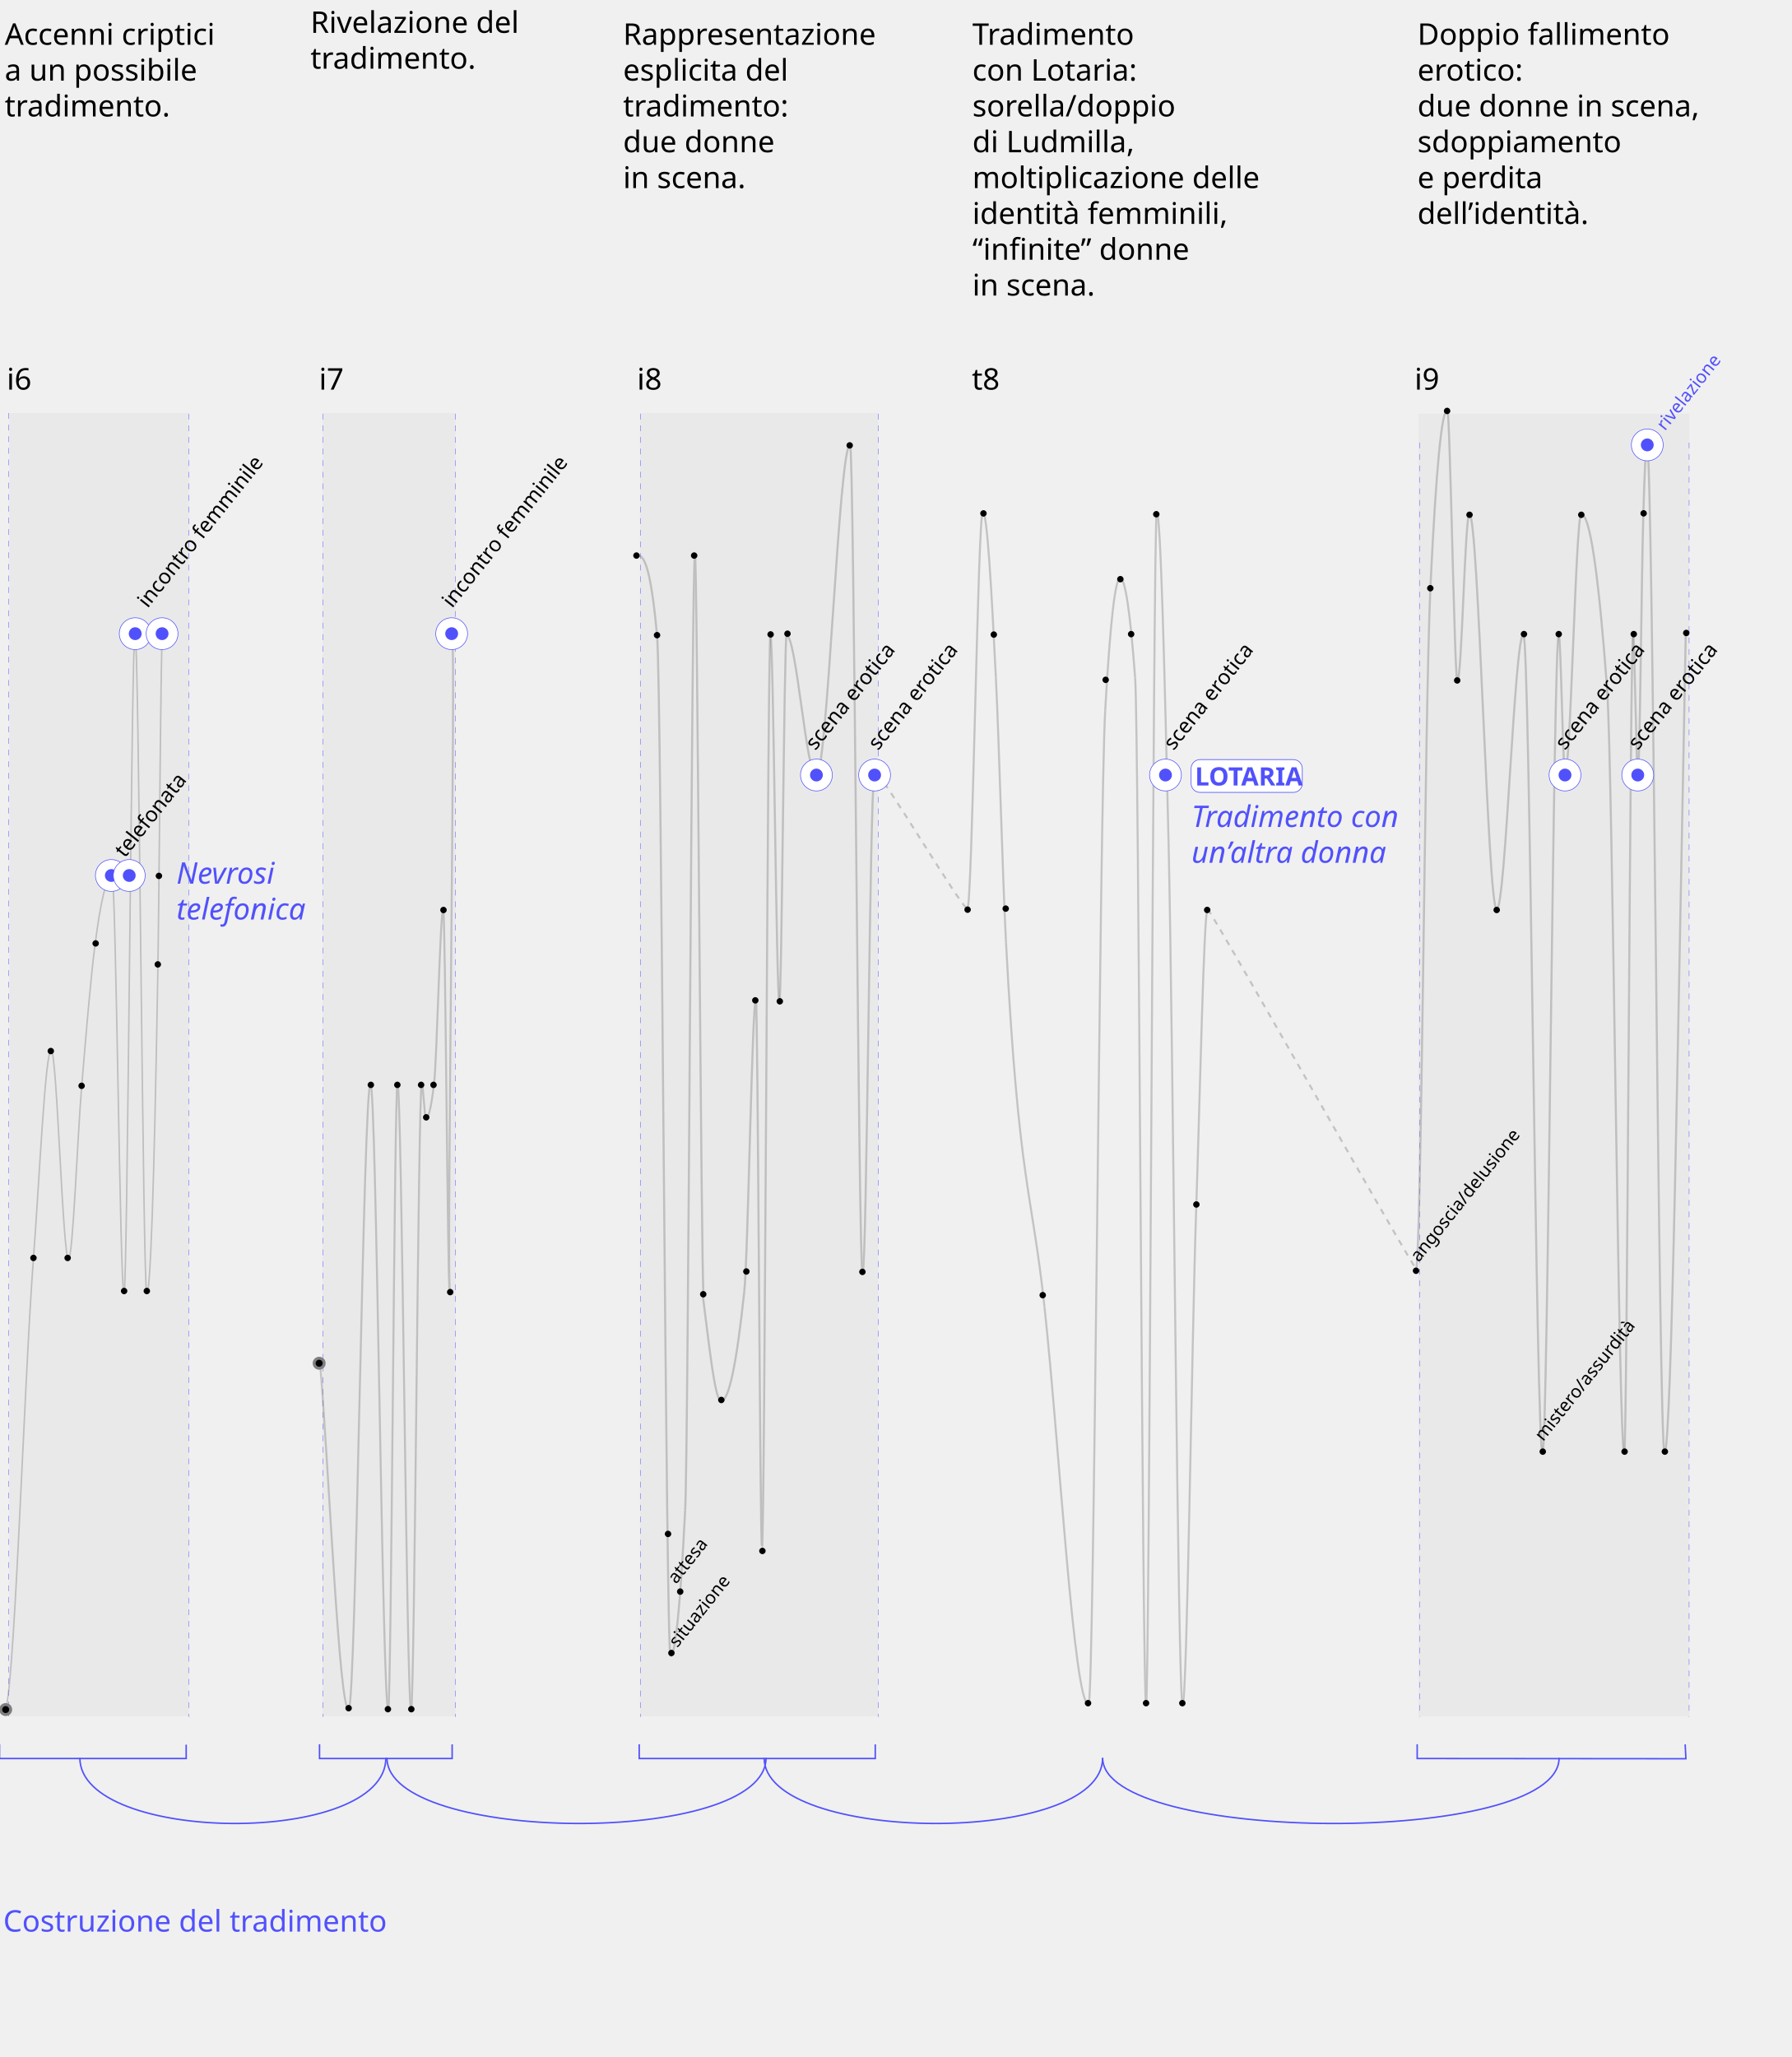
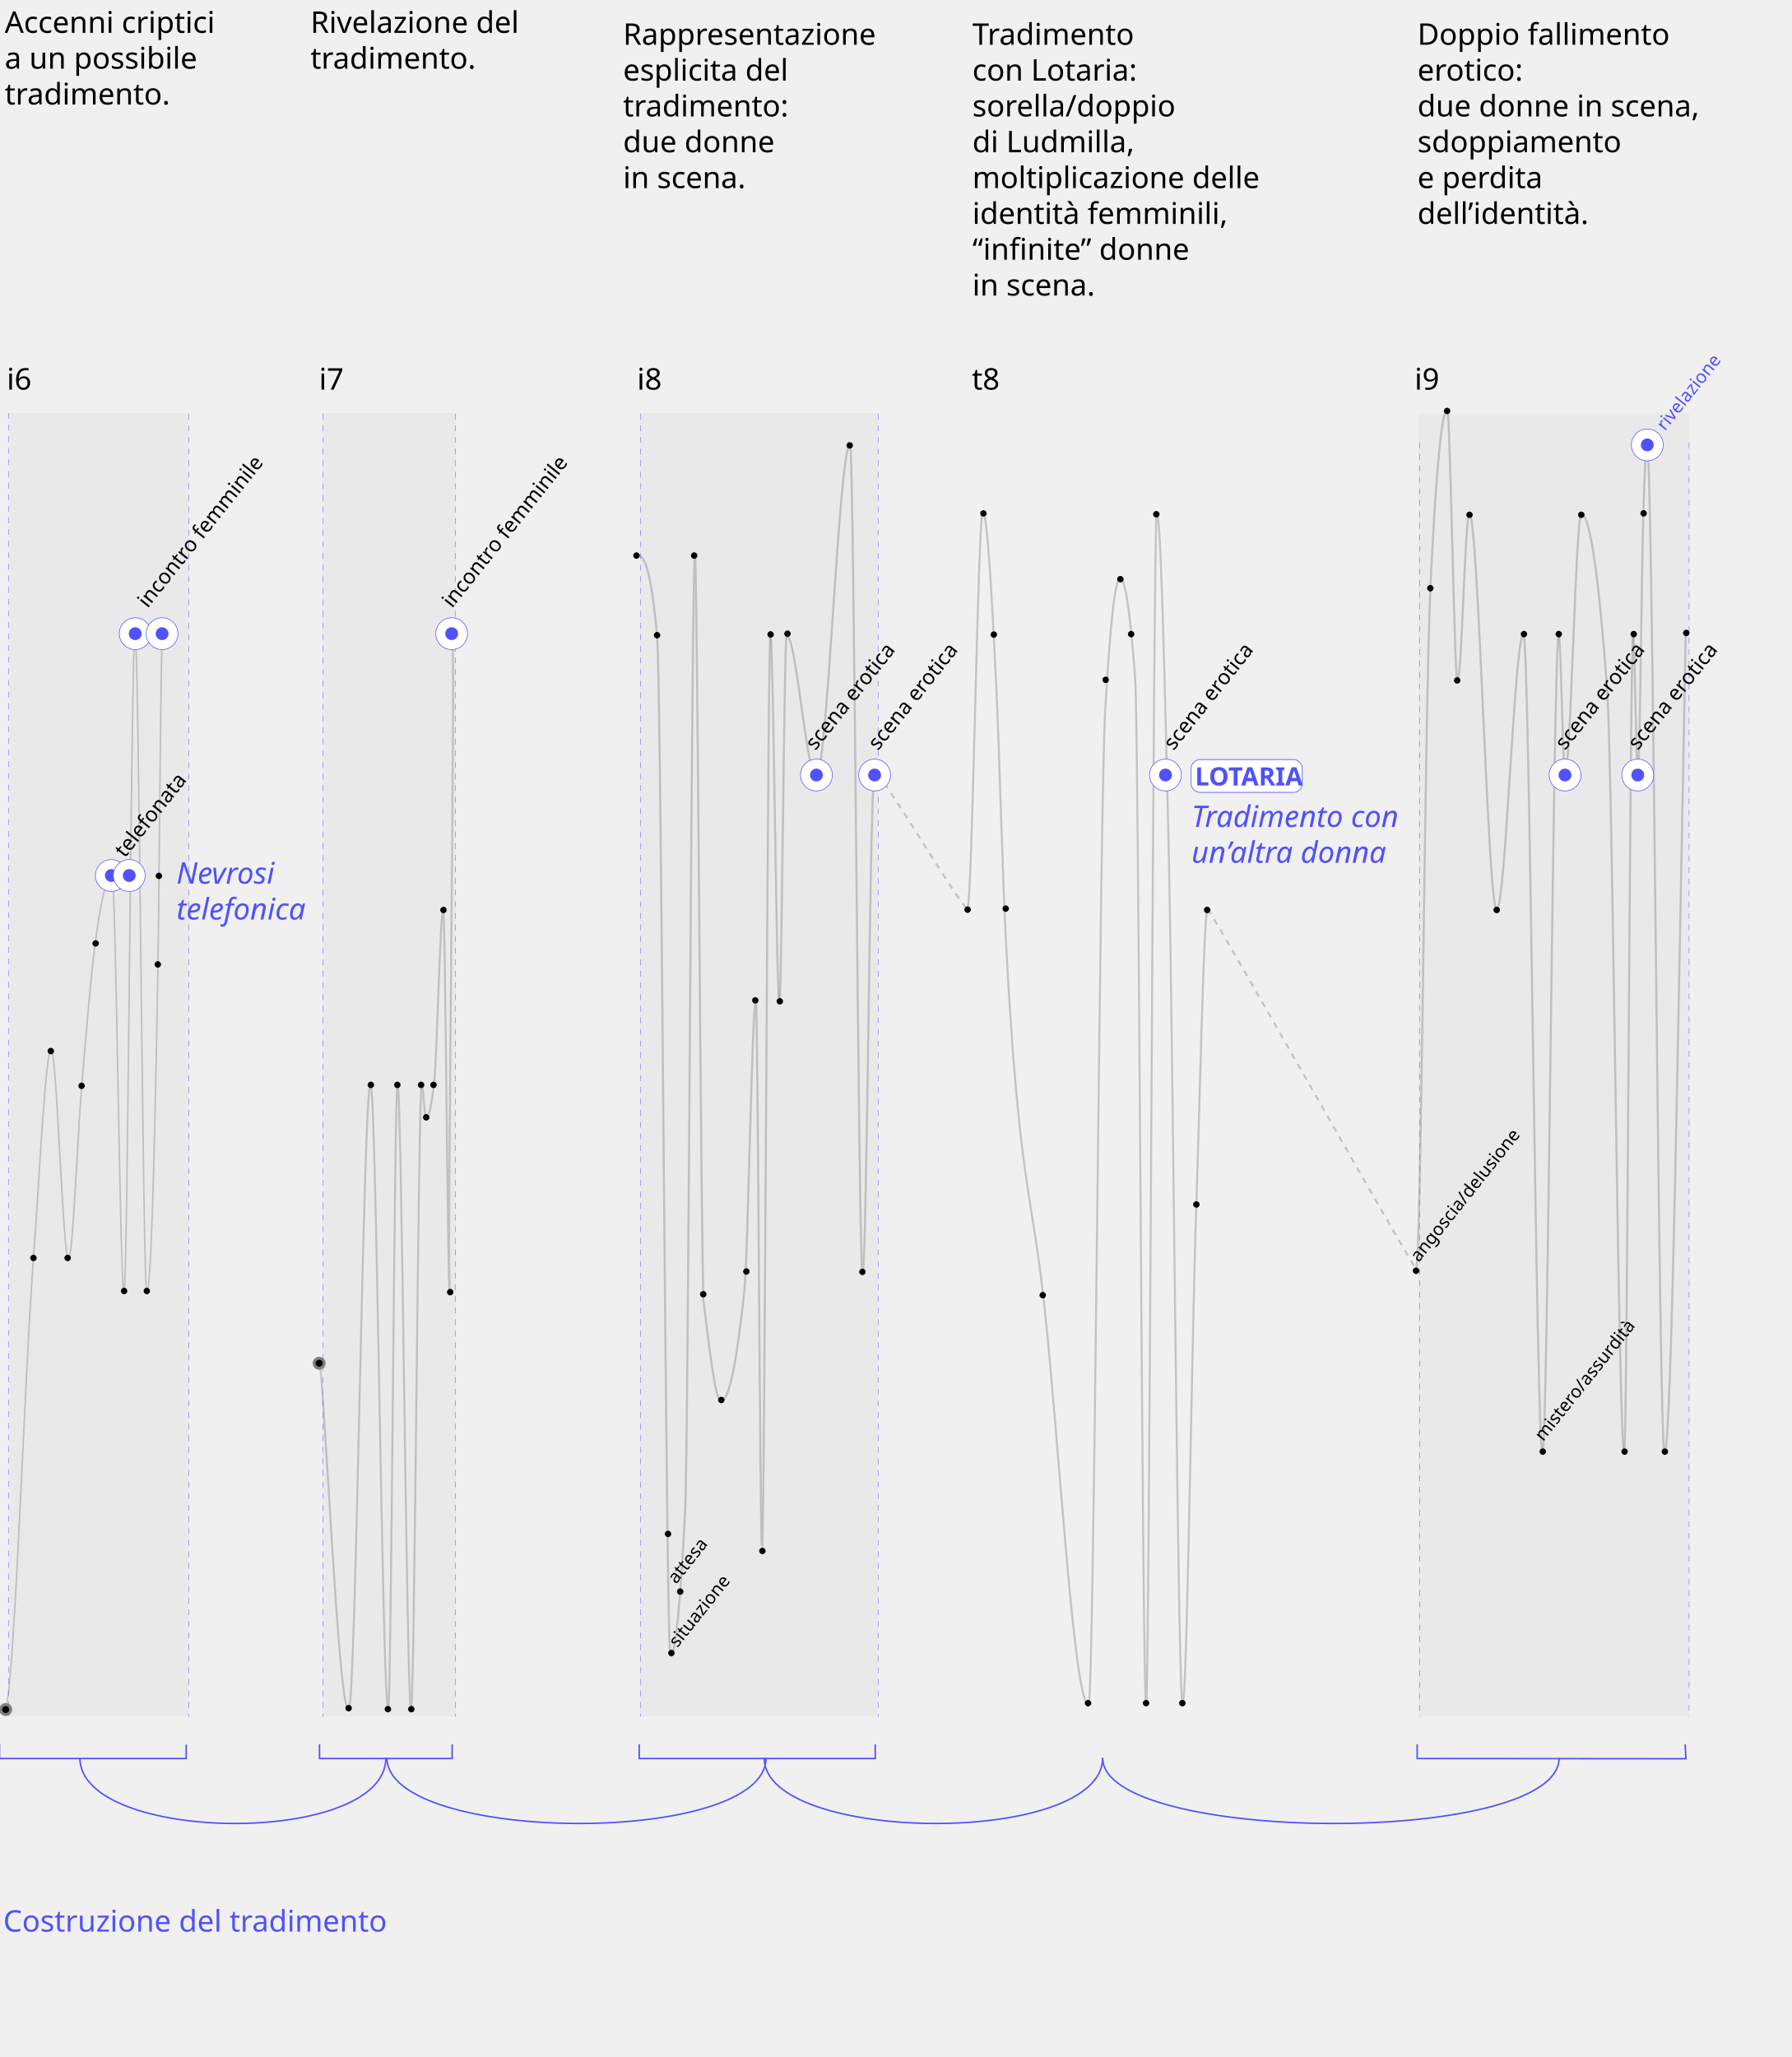
<svg xmlns="http://www.w3.org/2000/svg" width="600" height="689" viewBox="0 0 600 689">
  <defs>
    <clipPath id="clip-zoom_04">
      <rect width="600" height="689" />
    </clipPath>
  </defs>
  <g id="zoom_04" clip-path="url(#clip-zoom_04)">
-     <text id="Accenni_criptici_a_un_possibile_tradimento." data-name="Accenni criptici a un possibile tradimento." transform="translate(1.581 15)" font-size="10" font-family="HKGrotesk-Regular, HK Grotesk">
+     <text id="Accenni_criptici_a_un_possibile_tradimento." data-name="Accenni criptici a un possibile tradimento." transform="translate(1.581 11)" font-size="10" font-family="HKGrotesk-Regular, HK Grotesk">
      <tspan x="0" y="0">Accenni criptici</tspan>
      <tspan x="0" y="12">a un possibile</tspan>
      <tspan x="0" y="24">tradimento.</tspan>
    </text>
    <text id="Rappresentazione_esplicita_del_tradimento:_due_donne_in_scena._" data-name="Rappresentazione esplicita del  tradimento: due donne  in scena. " transform="translate(208.719 15)" font-size="10" font-family="HKGrotesk-Regular, HK Grotesk">
      <tspan x="0" y="0">Rappresentazione</tspan>
      <tspan x="0" y="12">esplicita del </tspan>
      <tspan x="0" y="24">tradimento:</tspan>
      <tspan x="0" y="36">due donne </tspan>
      <tspan x="0" y="48">in scena.</tspan>
      <tspan x="0" y="60" />
    </text>
    <text id="Tradimento_con_Lotaria:_sorella_doppio_di_Ludmilla_moltiplicazione_delle_identità_femminili_infinite_donne_in_scena." data-name="Tradimento  con Lotaria: sorella/doppio  di Ludmilla, moltiplicazione delle identità femminili, “infinite” donne  in scena." transform="translate(325.719 15)" font-size="10" font-family="HKGrotesk-Regular, HK Grotesk">
      <tspan x="0" y="0">Tradimento </tspan>
      <tspan x="0" y="12">con Lotaria:</tspan>
      <tspan x="0" y="24">sorella/doppio </tspan>
      <tspan x="0" y="36">di Ludmilla,</tspan>
      <tspan x="0" y="48">moltiplicazione delle</tspan>
      <tspan x="0" y="60">identità femminili,</tspan>
      <tspan x="0" y="72">“infinite” donne </tspan>
      <tspan x="0" y="84">in scena.</tspan>
    </text>
    <text id="Doppio_fallimento_erotico:_due_donne_in_scena_sdoppiamento_e_perdita_dell_identità." data-name="Doppio fallimento  erotico: due donne in scena, sdoppiamento  e perdita dell’identità." transform="translate(474.801 15)" font-size="10" font-family="HKGrotesk-Regular, HK Grotesk">
      <tspan x="0" y="0">Doppio fallimento </tspan>
      <tspan x="0" y="12">erotico:</tspan>
      <tspan x="0" y="24">due donne in scena,</tspan>
      <tspan x="0" y="36">sdoppiamento </tspan>
      <tspan x="0" y="48">e perdita</tspan>
      <tspan x="0" y="60">dell’identità.</tspan>
    </text>
    <text id="Rivelazione_del_tradimento." data-name="Rivelazione del tradimento." transform="translate(104 2)" font-size="10" font-family="HKGrotesk-Regular, HK Grotesk">
      <tspan x="0" y="9">Rivelazione del </tspan>
      <tspan x="0" y="21">tradimento.</tspan>
    </text>
    <g id="Group_4810" data-name="Group 4810" transform="translate(0 -39)">
      <g id="tradimento" transform="translate(-51 -2997)">
        <g id="Group_565" data-name="Group 565" transform="translate(0 81)">
          <g id="stripes" transform="translate(39.281 2145.258)">
            <rect id="Rectangle_204" data-name="Rectangle 204" width="60.104" height="436.515" transform="translate(14.849 948.089)" fill="#ccc" opacity="0.2" />
            <rect id="Rectangle_205" data-name="Rectangle 205" width="44.54" height="436.515" transform="translate(119.786 948.089)" fill="#ccc" opacity="0.2" />
            <rect id="Rectangle_206" data-name="Rectangle 206" width="79.725" height="436.515" transform="translate(226.116 948.089)" fill="#ccc" opacity="0.2" />
            <rect id="Rectangle_207" data-name="Rectangle 207" width="90.711" height="436.322" transform="translate(486.834 948.287)" fill="#ccc" opacity="0.2" />
            <line id="Line_221" data-name="Line 221" y2="436.515" transform="translate(14.596 948.089)" fill="none" stroke="#5151fc" stroke-miterlimit="10" stroke-width="0.133" stroke-dasharray="1.944" />
            <line id="Line_222" data-name="Line 222" y2="436.515" transform="translate(74.995 948.338)" fill="none" stroke="#5151fc" stroke-miterlimit="10" stroke-width="0.133" stroke-dasharray="1.944" />
            <line id="Line_223" data-name="Line 223" y2="436.515" transform="translate(119.951 948.338)" fill="none" stroke="#5151fc" stroke-miterlimit="10" stroke-width="0.133" stroke-dasharray="1.944" />
            <line id="Line_224" data-name="Line 224" y2="436.515" transform="translate(164.263 948.338)" fill="none" stroke="#5151fc" stroke-miterlimit="10" stroke-width="0.133" stroke-dasharray="1.944" />
            <line id="Line_225" data-name="Line 225" y2="436.515" transform="translate(226.227 948.338)" fill="none" stroke="#5151fc" stroke-miterlimit="10" stroke-width="0.133" stroke-dasharray="1.944" />
            <line id="Line_226" data-name="Line 226" y2="436.515" transform="translate(305.908 948.338)" fill="none" stroke="#5151fc" stroke-miterlimit="10" stroke-width="0.133" stroke-dasharray="1.944" />
            <line id="Line_227" data-name="Line 227" y2="426.87" transform="translate(487.329 957.982)" fill="none" stroke="#5151fc" stroke-miterlimit="10" stroke-width="0.132" stroke-dasharray="1.922" />
            <line id="Line_228" data-name="Line 228" y2="426.87" transform="translate(577.509 957.982)" fill="none" stroke="#5151fc" stroke-miterlimit="10" stroke-width="0.132" stroke-dasharray="1.922" />
          </g>
          <g id="separate" transform="translate(38.281 2144.258)">
            <g id="Group_473" data-name="Group 473" opacity="0.41">
              <path id="Path_1393" data-name="Path 1393" d="M14.159,1383.827c3.251,0,6.5-108.587,9.754-151.423" fill="none" stroke="#7f7f7f" stroke-width="0.5" />
              <path id="Path_1394" data-name="Path 1394" d="M23.913,1232.4c1.984-26.14,3.968-69.888,5.952-69.888" fill="none" stroke="#7f7f7f" stroke-width="0.5" />
              <path id="Path_1395" data-name="Path 1395" d="M29.865,1162.516c1.934,0,3.867,69.888,5.8,69.888" fill="none" stroke="#7f7f7f" stroke-width="0.5" />
              <path id="Path_1396" data-name="Path 1396" d="M35.665,1232.4c1.485,0,2.969-40.653,4.453-58.24" fill="none" stroke="#7f7f7f" stroke-width="0.5" />
              <path id="Path_1397" data-name="Path 1397" d="M40.118,1174.164c1.459-17.3,2.919-35.219,4.378-46.592" fill="none" stroke="#7f7f7f" stroke-width="0.5" />
              <path id="Path_1398" data-name="Path 1398" d="M44.5,1127.572c1.916-14.926,3.831-23.3,5.746-23.3" fill="none" stroke="#7f7f7f" stroke-width="0.5" />
              <path id="Path_1399" data-name="Path 1399" d="M50.242,1104.276c1.337,0,2.674,139.776,4.01,139.776" fill="none" stroke="#7f7f7f" stroke-width="0.5" />
              <path id="Path_1400" data-name="Path 1400" d="M54.252,1244.052c1.235,0,2.469-221.312,3.7-221.312" fill="none" stroke="#7f7f7f" stroke-width="0.5" />
              <path id="Path_1401" data-name="Path 1401" d="M57.955,1022.74c1.309,0,2.618,221.312,3.927,221.312" fill="none" stroke="#7f7f7f" stroke-width="0.5" />
              <path id="Path_1402" data-name="Path 1402" d="M61.882,1244.052q1.829,0,3.657-104.832" fill="none" stroke="#7f7f7f" stroke-width="0.5" />
              <path id="Path_1403" data-name="Path 1403" d="M65.539,1139.22c.535-30.7,1.071-116.48,1.606-116.48" fill="none" stroke="#7f7f7f" stroke-width="0.5" />
            </g>
            <g id="Group_474" data-name="Group 474" opacity="0.4">
              <path id="Path_1404" data-name="Path 1404" d="M164.192,1024.9c1.239,0-1.979,219.029-.74,219.029" fill="none" stroke="#7f7f7f" stroke-width="0.662" />
              <path id="Path_1405" data-name="Path 1405" d="M119.908,1266.891c3.2,39.261,6.409,116.479,9.614,116.479" fill="none" stroke="#7f7f7f" stroke-width="0.662" />
              <path id="Path_1406" data-name="Path 1406" d="M129.522,1383.37c2.436,0,4.873-209.663,7.309-209.663" fill="none" stroke="#7f7f7f" stroke-width="0.662" />
              <path id="Path_1407" data-name="Path 1407" d="M136.831,1173.707c1.979,0,3.958,209.663,5.937,209.663" fill="none" stroke="#7f7f7f" stroke-width="0.662" />
              <path id="Path_1408" data-name="Path 1408" d="M142.768,1383.37c1.03,0,2.059-209.663,3.089-209.663" fill="none" stroke="#7f7f7f" stroke-width="0.662" />
              <path id="Path_1409" data-name="Path 1409" d="M145.857,1173.707c1.519,0,3.039,209.663,4.558,209.663" fill="none" stroke="#7f7f7f" stroke-width="0.662" />
              <path id="Path_1410" data-name="Path 1410" d="M150.415,1383.37c1.194,0,2.388-209.663,3.582-209.663" fill="none" stroke="#7f7f7f" stroke-width="0.662" />
              <path id="Path_1411" data-name="Path 1411" d="M154,1173.707c.465,0,.931,11.648,1.4,11.648" fill="none" stroke="#7f7f7f" stroke-width="0.662" />
              <path id="Path_1412" data-name="Path 1412" d="M155.393,1185.355q1.357,0,2.715-11.648" fill="none" stroke="#7f7f7f" stroke-width="0.662" />
              <path id="Path_1413" data-name="Path 1413" d="M158.108,1173.707c1.024-8.791,2.048-58.24,3.073-58.24" fill="none" stroke="#7f7f7f" stroke-width="0.662" />
              <path id="Path_1414" data-name="Path 1414" d="M161.181,1115.467c.731,0,1.462,128.128,2.193,128.128" fill="none" stroke="#7f7f7f" stroke-width="0.662" />
            </g>
            <g id="Group_475" data-name="Group 475">
              <path id="Path_1415" data-name="Path 1415" d="M486.886,1236.969c2.053,0,2.973-188.171,5.026-230.711" fill="none" stroke="#7f7f7f" stroke-width="0.7" opacity="0.4" />
              <path id="Path_1416" data-name="Path 1416" d="M491.912,1006.258q2.81-58.239,5.62-58.239" fill="none" stroke="#7f7f7f" stroke-width="0.7" opacity="0.4" />
              <path id="Path_1417" data-name="Path 1417" d="M497.532,948.019c.9,0,2.419,90.741,3.323,90.741" fill="none" stroke="#7f7f7f" stroke-width="0.7" opacity="0.4" />
              <path id="Path_1418" data-name="Path 1418" d="M500.855,1038.908c1.566,0,2.522-55.945,4.088-55.945" fill="none" stroke="#7f7f7f" stroke-width="0.7" opacity="0.4" />
              <path id="Path_1419" data-name="Path 1419" d="M504.943,982.963c3.016,0,6.1,132.378,9.119,132.378" fill="none" stroke="#7f7f7f" stroke-width="0.7" opacity="0.4" />
              <path id="Path_1420" data-name="Path 1420" d="M514.062,1115.341c3.01,0,5.949-92.134,8.959-92.134" fill="none" stroke="#7f7f7f" stroke-width="0.7" opacity="0.4" />
              <path id="Path_1421" data-name="Path 1421" d="M523.021,1023.207c2.127,0,4.255,274.251,6.383,274.251" fill="none" stroke="#7f7f7f" stroke-width="0.7" opacity="0.4" />
              <path id="Path_1422" data-name="Path 1422" d="M529.4,1297.458c1.817,0,3.634-274.251,5.452-274.251" fill="none" stroke="#7f7f7f" stroke-width="0.7" opacity="0.4" />
              <path id="Path_1423" data-name="Path 1423" d="M534.856,1023.207c.667,0,1.433,46.912,2.1,46.912" fill="none" stroke="#7f7f7f" stroke-width="0.7" opacity="0.4" />
              <path id="Path_1424" data-name="Path 1424" d="M536.957,1070.119c1.842,0,3.586-87.156,5.429-87.156" fill="none" stroke="#7f7f7f" stroke-width="0.7" opacity="0.4" />
              <path id="Path_1425" data-name="Path 1425" d="M542.386,982.963q4.319,0,8.638,58.239" fill="none" stroke="#7f7f7f" stroke-width="0.7" opacity="0.4" />
              <path id="Path_1426" data-name="Path 1426" d="M551.024,1041.2c1.922,25.917,3.843,256.256,5.765,256.256" fill="none" stroke="#7f7f7f" stroke-width="0.7" opacity="0.4" />
              <path id="Path_1427" data-name="Path 1427" d="M556.789,1297.458c.987,0,1.974-274.251,2.961-274.251" fill="none" stroke="#7f7f7f" stroke-width="0.7" opacity="0.4" />
              <path id="Path_1428" data-name="Path 1428" d="M559.75,1023.207c.5,0,1.1,46.912,1.6,46.912" fill="none" stroke="#7f7f7f" stroke-width="0.7" opacity="0.4" />
              <path id="Path_1429" data-name="Path 1429" d="M561.355,1070.119c.64,0,1.182-64.63,1.822-87.156" fill="none" stroke="#7f7f7f" stroke-width="0.7" opacity="0.4" />
              <path id="Path_1430" data-name="Path 1430" d="M563.177,982.963c.421-14.823.843-23.3,1.264-23.3" fill="none" stroke="#7f7f7f" stroke-width="0.7" opacity="0.4" />
              <path id="Path_1431" data-name="Path 1431" d="M564.441,959.667c1.944,0,3.889,337.791,5.833,337.791" fill="none" stroke="#7f7f7f" stroke-width="0.7" opacity="0.4" />
              <path id="Path_1432" data-name="Path 1432" d="M570.274,1297.458c2.413,0,4.7-153.344,7.109-274.285" fill="none" stroke="#7f7f7f" stroke-width="0.7" opacity="0.4" />
            </g>
            <g id="Group_477" data-name="Group 477" opacity="0.4">
              <g id="Group_476" data-name="Group 476">
                <path id="Path_1433" data-name="Path 1433" d="M306.352,1070.049c1.911,0,28.492,45.009,30.4,45.009" fill="none" stroke="#7f7f7f" stroke-width="0.681" stroke-dasharray="2" />
                <path id="Path_1434" data-name="Path 1434" d="M336.755,1115.058c1.674,0,3.5-132.85,5.173-132.85" fill="none" stroke="#7f7f7f" stroke-width="0.681" />
                <path id="Path_1435" data-name="Path 1435" d="M341.928,982.208c1.458,0,2.916,25.951,4.374,55.485" fill="none" stroke="#7f7f7f" stroke-width="0.681" />
                <path id="Path_1436" data-name="Path 1436" d="M346.3,1037.693c1.132,22.935,2.265,67.33,3.4,88.776" fill="none" stroke="#7f7f7f" stroke-width="0.681" />
                <path id="Path_1437" data-name="Path 1437" d="M349.7,1126.469c4.3,81.378,8.594,82.283,12.891,122.068" fill="none" stroke="#7f7f7f" stroke-width="0.681" />
                <path id="Path_1438" data-name="Path 1438" d="M362.59,1248.537c4.922,45.575,9.844,133.164,14.766,133.164" fill="none" stroke="#7f7f7f" stroke-width="0.681" />
                <path id="Path_1439" data-name="Path 1439" d="M377.356,1381.7c1.854,0,3.708-300.172,5.562-332.911" fill="none" stroke="#7f7f7f" stroke-width="0.681" />
                <path id="Path_1440" data-name="Path 1440" d="M382.918,1048.79q2.512-44.388,5.026-44.388" fill="none" stroke="#7f7f7f" stroke-width="0.681" />
                <path id="Path_1441" data-name="Path 1441" d="M387.944,1004.4q2.5,0,5,33.291" fill="none" stroke="#7f7f7f" stroke-width="0.681" />
                <path id="Path_1442" data-name="Path 1442" d="M392.947,1037.693c1.223,16.27,2.445,344.008,3.668,344.008" fill="none" stroke="#7f7f7f" stroke-width="0.681" />
                <path id="Path_1443" data-name="Path 1443" d="M396.615,1381.7c1.191,0,2.381-399.493,3.572-399.493" fill="none" stroke="#7f7f7f" stroke-width="0.681" />
                <path id="Path_1444" data-name="Path 1444" d="M400.187,982.208c1.321,0,2.643,53.762,3.964,110.97" fill="none" stroke="#7f7f7f" stroke-width="0.681" />
                <path id="Path_1445" data-name="Path 1445" d="M404.151,1093.178c1.566,67.787,3.132,288.523,4.7,288.523" fill="none" stroke="#7f7f7f" stroke-width="0.681" />
                <path id="Path_1446" data-name="Path 1446" d="M408.849,1381.7c1.522,0,3.044-121.4,4.566-166.456" fill="none" stroke="#7f7f7f" stroke-width="0.681" />
                <path id="Path_1447" data-name="Path 1447" d="M413.415,1215.245c1.23-36.4,2.565-99.954,3.795-99.954" fill="none" stroke="#7f7f7f" stroke-width="0.681" />
                <path id="Path_1448" data-name="Path 1448" d="M417.21,1115.291c1.045,0,69.307,121.163,70.352,121.163" fill="none" stroke="#7f7f7f" stroke-width="0.681" stroke-dasharray="2" />
              </g>
            </g>
            <g id="Group_479" data-name="Group 479">
              <path id="Path_1449" data-name="Path 1449" d="M270.786,1023.6c1.014,0,1.987,122.78,3,122.78" fill="none" stroke="#7f7f7f" stroke-width="0.7" opacity="0.4" />
              <g id="Group_478" data-name="Group 478" opacity="0.4">
                <path id="Path_1450" data-name="Path 1450" d="M225.994,996.665c2.273,0,4.545,2.515,6.818,26.932" fill="none" stroke="#7f7f7f" stroke-width="0.7" />
                <path id="Path_1451" data-name="Path 1451" d="M232.812,1023.6c1.5,16.091,3,341.852,4.493,341.852" fill="none" stroke="#7f7f7f" stroke-width="0.7" />
                <path id="Path_1452" data-name="Path 1452" d="M237.3,1365.449q2.46,0,4.92-48.836" fill="none" stroke="#7f7f7f" stroke-width="0.7" />
                <path id="Path_1453" data-name="Path 1453" d="M242.225,1316.613c1.094-21.714,2.188-319.948,3.281-319.948" fill="none" stroke="#7f7f7f" stroke-width="0.7" />
                <path id="Path_1454" data-name="Path 1454" d="M245.506,996.665c.791,0,2.084,241.767,2.874,247.811" fill="none" stroke="#7f7f7f" stroke-width="0.7" />
                <path id="Path_1455" data-name="Path 1455" d="M248.1,1244.476c2.129,16.279,4.042,35.51,6.172,35.51" fill="none" stroke="#7f7f7f" stroke-width="0.7" />
                <path id="Path_1456" data-name="Path 1456" d="M254.267,1279.986q3.879,0,7.758-36.627" fill="none" stroke="#7f7f7f" stroke-width="0.7" />
                <path id="Path_1457" data-name="Path 1457" d="M262.025,1243.359c1.3-12.26,2.6-97.672,3.9-97.672" fill="none" stroke="#7f7f7f" stroke-width="0.7" />
                <path id="Path_1458" data-name="Path 1458" d="M265.92,1145.687c.68,0,1.359,183.135,2.038,183.135" fill="none" stroke="#7f7f7f" stroke-width="0.7" />
                <path id="Path_1459" data-name="Path 1459" d="M267.958,1328.822c.942,0,1.885-305.225,2.828-305.225" fill="none" stroke="#7f7f7f" stroke-width="0.7" />
                <path id="Path_1460" data-name="Path 1460" d="M273.787,1146.377c.787,0,1.616-122.78,2.4-122.78" fill="none" stroke="#7f7f7f" stroke-width="0.7" />
                <path id="Path_1461" data-name="Path 1461" d="M276.19,1023.6c3.293,0,6.63,47.168,9.923,47.168" fill="none" stroke="#7f7f7f" stroke-width="0.7" />
                <path id="Path_1462" data-name="Path 1462" d="M286.113,1070.765c3.8,0,7.561-111.04,11.364-111.04" fill="none" stroke="#7f7f7f" stroke-width="0.7" />
                <path id="Path_1463" data-name="Path 1463" d="M297.477,959.725c1.3,0,2.841,277.291,4.141,277.291" fill="none" stroke="#7f7f7f" stroke-width="0.7" />
                <path id="Path_1464" data-name="Path 1464" d="M301.665,1236.969c1.418,0,2.469-165.373,3.887-165.373" fill="none" stroke="#7f7f7f" stroke-width="0.7" />
              </g>
            </g>
          </g>
          <g id="etichhette" transform="translate(38.281 2144.258)">
            <g id="Group_487" data-name="Group 487">
              <text id="telefonata" transform="translate(54.515 1098.316) rotate(-51.389)" font-size="7" font-family="HKGrotesk-Regular, HK Grotesk">
                <tspan x="0" y="0">telefonata</tspan>
              </text>
            </g>
            <g id="Group_488" data-name="Group 488">
              <text id="incontro_femminile" data-name="incontro femminile" transform="translate(164.15 1014.633) rotate(-51.389)" font-size="7" font-family="HKGrotesk-Regular, HK Grotesk">
                <tspan x="0" y="0">incontro femminile</tspan>
              </text>
            </g>
            <g id="Group_489" data-name="Group 489">
              <text id="scena_erotica" data-name="scena erotica" transform="translate(285.816 1062.338) rotate(-51.389)" font-size="7" font-family="HKGrotesk-Regular, HK Grotesk">
                <tspan x="0" y="0">scena erotica</tspan>
              </text>
              <text id="scena_erotica-2" data-name="scena erotica" transform="translate(306.816 1062.338) rotate(-51.389)" font-size="7" font-family="HKGrotesk-Regular, HK Grotesk">
                <tspan x="0" y="0">scena erotica</tspan>
              </text>
              <text id="scena_erotica-3" data-name="scena erotica" transform="translate(405.816 1062.338) rotate(-51.389)" font-size="7" font-family="HKGrotesk-Regular, HK Grotesk">
                <tspan x="0" y="0">scena erotica</tspan>
              </text>
              <text id="situazione" transform="translate(239.587 1362.815) rotate(-51.389)" font-size="6" font-family="HKGrotesk-Regular, HK Grotesk">
                <tspan x="0" y="0">situazione</tspan>
              </text>
              <text id="attesa" transform="translate(239.192 1341.503) rotate(-51.389)" font-size="6" font-family="HKGrotesk-Regular, HK Grotesk">
                <tspan x="0" y="0">attesa</tspan>
              </text>
            </g>
            <g id="Group_491" data-name="Group 491">
              <g id="Group_490" data-name="Group 490">
                <text id="angoscia_delusione" data-name="angoscia/delusione" transform="translate(487.948 1233.721) rotate(-51.389)" font-size="6" font-family="HKGrotesk-Regular, HK Grotesk">
                  <tspan x="0" y="0">angoscia/delusione</tspan>
                </text>
                <text id="mistero_assurdità" data-name="mistero/assurdità" transform="translate(529.609 1293.731) rotate(-51.389)" font-size="6" font-family="HKGrotesk-Regular, HK Grotesk">
                  <tspan x="0" y="0">mistero/assurdità</tspan>
                </text>
                <text id="rivelazione" transform="translate(570.406 955.247) rotate(-51.389)" fill="#5151fc" font-size="6" font-family="HKGrotesk-Regular, HK Grotesk">
                  <tspan x="0" y="0">rivelazione</tspan>
                </text>
                <text id="scena_erotica-4" data-name="scena erotica" transform="translate(561.325 1062.259) rotate(-51.389)" font-size="7" font-family="HKGrotesk-Regular, HK Grotesk">
                  <tspan x="0" y="0">scena erotica</tspan>
                </text>
                <text id="scena_erotica-5" data-name="scena erotica" transform="translate(536.925 1062.259) rotate(-51.389)" font-size="7" font-family="HKGrotesk-Regular, HK Grotesk">
                  <tspan x="0" y="0">scena erotica</tspan>
                </text>
              </g>
            </g>
            <line id="Line_230" data-name="Line 230" y2="457.528" transform="translate(210.793 926.775)" fill="#5151fc" />
            <line id="Line_231" data-name="Line 231" y2="453.801" transform="translate(467.6 929.571)" fill="#5151fc" />
          </g>
          <g id="pallini" transform="translate(38.281 2144.258)">
            <circle id="Ellipse_164" data-name="Ellipse 164" cx="1.078" cy="1.078" r="1.078" transform="translate(56.831 1021.957)" />
            <circle id="Ellipse_165" data-name="Ellipse 165" cx="1.078" cy="1.078" r="1.078" transform="translate(48.854 1103.143)" />
            <circle id="Ellipse_166" data-name="Ellipse 166" cx="1.078" cy="1.078" r="1.078" transform="translate(64.875 1103.047)" />
            <circle id="Ellipse_167" data-name="Ellipse 167" cx="1.078" cy="1.078" r="1.078" transform="translate(43.683 1125.662)" />
            <circle id="Ellipse_168" data-name="Ellipse 168" cx="1.078" cy="1.078" r="1.078" transform="translate(34.299 1231.015)" />
            <circle id="Ellipse_169" data-name="Ellipse 169" cx="1.078" cy="1.078" r="1.078" transform="translate(22.849 1231.015)" />
            <circle id="Ellipse_170" data-name="Ellipse 170" cx="1.078" cy="1.078" r="1.078" transform="translate(13.236 1382.248)" />
            <circle id="Ellipse_171" data-name="Ellipse 171" cx="1.078" cy="1.078" r="1.078" transform="translate(53.214 1242.092)" />
            <circle id="Ellipse_172" data-name="Ellipse 172" cx="1.078" cy="1.078" r="1.078" transform="translate(60.824 1242.092)" />
            <circle id="Ellipse_173" data-name="Ellipse 173" cx="1.078" cy="1.078" r="1.078" transform="translate(28.657 1161.716)" />
            <circle id="Ellipse_174" data-name="Ellipse 174" cx="1.078" cy="1.078" r="1.078" transform="translate(38.977 1173.363)" />
            <circle id="Ellipse_175" data-name="Ellipse 175" cx="1.078" cy="1.078" r="1.078" transform="translate(64.498 1132.694)" />
            <circle id="Ellipse_176" data-name="Ellipse 176" cx="1.078" cy="1.078" r="1.078" transform="translate(66.071 1021.957)" />
            <circle id="Ellipse_177" data-name="Ellipse 177" cx="1.078" cy="1.078" r="1.078" transform="translate(231.73 1022.413)" />
            <circle id="Ellipse_178" data-name="Ellipse 178" cx="1.078" cy="1.078" r="1.078" transform="translate(224.834 995.75)" />
            <circle id="Ellipse_179" data-name="Ellipse 179" cx="1.078" cy="1.078" r="1.078" transform="translate(244.161 995.75)" />
            <circle id="Ellipse_180" data-name="Ellipse 180" cx="1.078" cy="1.078" r="1.078" transform="translate(269.769 1022.164)" />
            <circle id="Ellipse_181" data-name="Ellipse 181" cx="1.078" cy="1.078" r="1.078" transform="translate(275.416 1021.93)" />
            <circle id="Ellipse_182" data-name="Ellipse 182" cx="1.078" cy="1.078" r="1.078" transform="translate(118.944 1266.124)" />
            <circle id="Ellipse_183" data-name="Ellipse 183" cx="1.078" cy="1.078" r="1.078" transform="translate(236.541 1363.34)" />
            <circle id="Ellipse_184" data-name="Ellipse 184" cx="1.078" cy="1.078" r="1.078" transform="translate(247.201 1243.177)" />
            <circle id="Ellipse_185" data-name="Ellipse 185" cx="1.078" cy="1.078" r="1.078" transform="translate(253.261 1278.592)" />
            <circle id="Ellipse_186" data-name="Ellipse 186" cx="1.078" cy="1.078" r="1.078" transform="translate(162.444 1242.46)" />
            <circle id="Ellipse_187" data-name="Ellipse 187" cx="1.078" cy="1.078" r="1.078" transform="translate(300.522 1235.687)" />
            <circle id="Ellipse_188" data-name="Ellipse 188" cx="1.078" cy="1.078" r="1.078" transform="translate(261.647 1235.554)" />
            <circle id="Ellipse_189" data-name="Ellipse 189" cx="1.078" cy="1.078" r="1.078" transform="translate(128.415 1381.824)" />
            <circle id="Ellipse_190" data-name="Ellipse 190" cx="1.078" cy="1.078" r="1.078" transform="translate(141.575 1382.155)" />
            <circle id="Ellipse_191" data-name="Ellipse 191" cx="1.078" cy="1.078" r="1.078" transform="translate(149.424 1382.155)" />
            <circle id="Ellipse_192" data-name="Ellipse 192" cx="1.078" cy="1.078" r="1.078" transform="translate(152.698 1173.048)" />
            <circle id="Ellipse_193" data-name="Ellipse 193" cx="1.078" cy="1.078" r="1.078" transform="translate(156.853 1173.053)" />
            <circle id="Ellipse_194" data-name="Ellipse 194" cx="1.078" cy="1.078" r="1.078" transform="translate(160.191 1114.474)" />
            <circle id="Ellipse_195" data-name="Ellipse 195" cx="1.078" cy="1.078" r="1.078" transform="translate(264.644 1144.738)" />
            <circle id="Ellipse_196" data-name="Ellipse 196" cx="1.078" cy="1.078" r="1.078" transform="translate(272.852 1145.058)" />
            <circle id="Ellipse_197" data-name="Ellipse 197" cx="1.078" cy="1.078" r="1.078" transform="translate(285.091 1069.328)" />
            <circle id="Ellipse_198" data-name="Ellipse 198" cx="1.078" cy="1.078" r="1.078" transform="translate(304.469 1070.443)" />
            <circle id="Ellipse_200" data-name="Ellipse 200" cx="1.078" cy="1.078" r="1.078" transform="translate(154.404 1183.916)" />
            <circle id="Ellipse_201" data-name="Ellipse 201" cx="1.078" cy="1.078" r="1.078" transform="translate(144.737 1173.048)" />
            <circle id="Ellipse_202" data-name="Ellipse 202" cx="1.078" cy="1.078" r="1.078" transform="translate(135.864 1173.048)" />
            <circle id="Ellipse_203" data-name="Ellipse 203" cx="1.078" cy="1.078" r="1.078" transform="translate(296.262 958.844)" />
            <circle id="Ellipse_204" data-name="Ellipse 204" cx="1.078" cy="1.078" r="1.078" transform="translate(239.489 1342.78)" />
            <circle id="Ellipse_205" data-name="Ellipse 205" cx="1.078" cy="1.078" r="1.078" transform="translate(267.019 1329.155)" />
            <circle id="Ellipse_206" data-name="Ellipse 206" cx="1.078" cy="1.078" r="1.078" transform="translate(235.406 1323.456)" />
            <circle id="Ellipse_207" data-name="Ellipse 207" cx="1.078" cy="1.078" r="1.078" transform="translate(485.96 1235.307)" />
            <circle id="Ellipse_208" data-name="Ellipse 208" cx="1.078" cy="1.078" r="1.078" transform="translate(528.414 1295.887)" />
            <circle id="Ellipse_209" data-name="Ellipse 209" cx="1.078" cy="1.078" r="1.078" transform="translate(555.823 1295.887)" />
            <circle id="Ellipse_210" data-name="Ellipse 210" cx="1.078" cy="1.078" r="1.078" transform="translate(569.31 1295.887)" />
            <circle id="Ellipse_211" data-name="Ellipse 211" cx="1.078" cy="1.078" r="1.078" transform="translate(490.745 1006.691)" />
            <circle id="Ellipse_212" data-name="Ellipse 212" cx="1.078" cy="1.078" r="1.078" transform="translate(522.116 1022.059)" />
            <circle id="Ellipse_213" data-name="Ellipse 213" cx="1.078" cy="1.078" r="1.078" transform="translate(499.752 1037.573)" />
            <circle id="Ellipse_214" data-name="Ellipse 214" cx="1.078" cy="1.078" r="1.078" transform="translate(576.485 1021.677)" />
            <circle id="Ellipse_215" data-name="Ellipse 215" cx="1.078" cy="1.078" r="1.078" transform="translate(533.763 1022.059)" />
            <circle id="Ellipse_216" data-name="Ellipse 216" cx="1.078" cy="1.078" r="1.078" transform="translate(535.891 1068.622)" />
            <circle id="Ellipse_217" data-name="Ellipse 217" cx="1.078" cy="1.078" r="1.078" transform="translate(512.982 1114.459)" />
            <circle id="Ellipse_218" data-name="Ellipse 218" cx="1.078" cy="1.078" r="1.078" transform="translate(560.318 1068.622)" />
            <circle id="Ellipse_219" data-name="Ellipse 219" cx="1.078" cy="1.078" r="1.078" transform="translate(558.894 1022.059)" />
            <circle id="Ellipse_220" data-name="Ellipse 220" cx="1.078" cy="1.078" r="1.078" transform="translate(496.371 947.309)" />
            <circle id="Ellipse_221" data-name="Ellipse 221" cx="1.078" cy="1.078" r="1.078" transform="translate(503.88 982.095)" />
            <circle id="Ellipse_222" data-name="Ellipse 222" cx="1.078" cy="1.078" r="1.078" transform="translate(541.319 982.095)" />
            <circle id="Ellipse_223" data-name="Ellipse 223" cx="1.078" cy="1.078" r="1.078" transform="translate(563.425 958.598)" />
            <circle id="Ellipse_224" data-name="Ellipse 224" cx="1.078" cy="1.078" r="1.078" transform="translate(562.196 981.609)" />
            <circle id="Ellipse_225" data-name="Ellipse 225" cx="1.078" cy="1.078" r="1.078" transform="translate(341.067 981.63)" />
            <circle id="Ellipse_226" data-name="Ellipse 226" cx="1.078" cy="1.078" r="1.078" transform="translate(398.959 981.907)" />
            <circle id="Ellipse_227" data-name="Ellipse 227" cx="1.078" cy="1.078" r="1.078" transform="translate(335.754 1114.361)" />
            <circle id="Ellipse_229" data-name="Ellipse 229" cx="1.078" cy="1.078" r="1.078" transform="translate(344.537 1022.222)" />
            <circle id="Ellipse_230" data-name="Ellipse 230" cx="1.078" cy="1.078" r="1.078" transform="translate(390.532 1022.066)" />
            <circle id="Ellipse_231" data-name="Ellipse 231" cx="1.078" cy="1.078" r="1.078" transform="translate(386.924 1003.661)" />
            <circle id="Ellipse_232" data-name="Ellipse 232" cx="1.078" cy="1.078" r="1.078" transform="translate(382.003 1037.378)" />
            <circle id="Ellipse_233" data-name="Ellipse 233" cx="1.078" cy="1.078" r="1.078" transform="translate(402.203 1065.493)" />
            <circle id="Ellipse_234" data-name="Ellipse 234" cx="1.078" cy="1.078" r="1.078" transform="translate(348.52 1114.007)" />
            <circle id="Ellipse_235" data-name="Ellipse 235" cx="1.078" cy="1.078" r="1.078" transform="translate(416.009 1114.459)" />
            <circle id="Ellipse_237" data-name="Ellipse 237" cx="1.078" cy="1.078" r="1.078" transform="translate(360.919 1243.48)" />
            <circle id="Ellipse_238" data-name="Ellipse 238" cx="1.078" cy="1.078" r="1.078" transform="translate(376.097 1380.142)" />
            <circle id="Ellipse_239" data-name="Ellipse 239" cx="1.078" cy="1.078" r="1.078" transform="translate(395.534 1380.142)" />
            <circle id="Ellipse_240" data-name="Ellipse 240" cx="1.078" cy="1.078" r="1.078" transform="translate(407.687 1380.142)" />
            <circle id="Ellipse_241" data-name="Ellipse 241" cx="1.078" cy="1.078" r="1.078" transform="translate(412.384 1213.111)" />
            <circle id="Ellipse_333" data-name="Ellipse 333" cx="1.668" cy="1.668" r="1.668" transform="translate(12.956 1381.699)" stroke="#7f7f7f" stroke-miterlimit="10" stroke-width="1" />
          </g>
          <circle id="Ellipse_286" data-name="Ellipse 286" cx="5.331" cy="5.331" r="5.331" transform="translate(82.96 3242.917)" fill="#fff" stroke="#5151fc" stroke-miterlimit="10" stroke-width="0.204" />
          <circle id="Ellipse_287" data-name="Ellipse 287" cx="2.149" cy="2.149" r="2.149" transform="translate(86.142 3246.099)" fill="#5151fc" />
          <g id="Group_568" data-name="Group 568" transform="translate(0 54)">
            <path id="Path_1847" data-name="Path 1847" d="M12.563,1390v4.763h62.52v-4.639" transform="translate(38.281 2095.258)" fill="none" stroke="#5151fc" stroke-miterlimit="10" stroke-width="0.5" />
            <path id="Path_1848" data-name="Path 1848" d="M119.749,1390v4.763h44.424v-4.738" transform="translate(38.281 2095.258)" fill="none" stroke="#5151fc" stroke-miterlimit="10" stroke-width="0.5" />
            <path id="Path_1849" data-name="Path 1849" d="M226.826,1390v4.763H305.9v-4.738" transform="translate(38.281 2095.258)" fill="none" stroke="#5151fc" stroke-miterlimit="10" stroke-width="0.5" />
            <path id="Path_1850" data-name="Path 1850" d="M487.426,1390v4.763l90.007.074-.242-4.812" transform="translate(38.281 2095.258)" fill="none" stroke="#5151fc" stroke-miterlimit="10" stroke-width="0.5" />
            <path id="Path_1851" data-name="Path 1851" d="M39.468,1394.555c0,28.745,102.5,29.83,102.5,0" transform="translate(38.281 2095.258)" fill="none" stroke="#5151fc" stroke-miterlimit="10" stroke-width="0.5" />
            <path id="Path_1852" data-name="Path 1852" d="M142.336,1394.555c0,28.745,126.974,29.83,126.974,0" transform="translate(38.281 2095.258)" fill="none" stroke="#5151fc" stroke-miterlimit="10" stroke-width="0.5" />
            <path id="Path_1853" data-name="Path 1853" d="M268.682,1394.555c0,28.745,113.383,29.83,113.383,0" transform="translate(38.281 2095.258)" fill="none" stroke="#5151fc" stroke-miterlimit="10" stroke-width="0.5" />
            <path id="Path_1854" data-name="Path 1854" d="M382.065,1394.565c0,28.745,152.9,29.82,152.9-.01" transform="translate(38.281 2095.258)" fill="none" stroke="#5151fc" stroke-miterlimit="10" stroke-width="0.5" />
          </g>
          <circle id="Ellipse_288" data-name="Ellipse 288" cx="5.331" cy="5.331" r="5.331" transform="translate(319.142 3209.267)" fill="#fff" stroke="#5151fc" stroke-miterlimit="10" stroke-width="0.204" />
          <circle id="Ellipse_289" data-name="Ellipse 289" cx="2.149" cy="2.149" r="2.149" transform="translate(322.325 3212.449)" fill="#5151fc" />
          <circle id="Ellipse_290" data-name="Ellipse 290" cx="5.331" cy="5.331" r="5.331" transform="translate(338.63 3209.267)" fill="#fff" stroke="#5151fc" stroke-miterlimit="10" stroke-width="0.204" />
          <circle id="Ellipse_291" data-name="Ellipse 291" cx="2.149" cy="2.149" r="2.149" transform="translate(341.813 3212.449)" fill="#5151fc" />
          <circle id="Ellipse_292" data-name="Ellipse 292" cx="5.331" cy="5.331" r="5.331" transform="translate(436.064 3209.267)" fill="#fff" stroke="#5151fc" stroke-miterlimit="10" stroke-width="0.204" />
          <circle id="Ellipse_293" data-name="Ellipse 293" cx="2.149" cy="2.149" r="2.149" transform="translate(439.247 3212.449)" fill="#5151fc" />
          <circle id="Ellipse_294" data-name="Ellipse 294" cx="5.331" cy="5.331" r="5.331" transform="translate(569.892 3209.267)" fill="#fff" stroke="#5151fc" stroke-miterlimit="10" stroke-width="0.204" />
          <circle id="Ellipse_295" data-name="Ellipse 295" cx="2.149" cy="2.149" r="2.149" transform="translate(573.074 3212.449)" fill="#5151fc" />
          <circle id="Ellipse_296" data-name="Ellipse 296" cx="5.331" cy="5.331" r="5.331" transform="translate(594.256 3209.267)" fill="#fff" stroke="#5151fc" stroke-miterlimit="10" stroke-width="0.204" />
          <circle id="Ellipse_297" data-name="Ellipse 297" cx="2.149" cy="2.149" r="2.149" transform="translate(597.439 3212.449)" fill="#5151fc" />
          <circle id="Ellipse_300" data-name="Ellipse 300" cx="5.331" cy="5.331" r="5.331" transform="translate(597.45 3098.688)" fill="#fff" stroke="#5151fc" stroke-miterlimit="10" stroke-width="0.204" />
          <circle id="Ellipse_301" data-name="Ellipse 301" cx="2.149" cy="2.149" r="2.149" transform="translate(600.633 3101.87)" fill="#5151fc" />
          <g id="Group_4805" data-name="Group 4805">
            <circle id="Ellipse_318" data-name="Ellipse 318" cx="5.331" cy="5.331" r="5.331" transform="translate(88.96 3242.917)" fill="#fff" stroke="#5151fc" stroke-miterlimit="10" stroke-width="0.204" />
            <circle id="Ellipse_319" data-name="Ellipse 319" cx="2.149" cy="2.149" r="2.149" transform="translate(92.142 3246.099)" fill="#5151fc" />
          </g>
          <circle id="Ellipse_331" data-name="Ellipse 331" cx="1.668" cy="1.668" r="1.668" transform="translate(156.237 3409.958)" stroke="#7f7f7f" stroke-miterlimit="10" stroke-width="1" />
          <circle id="Ellipse_332" data-name="Ellipse 332" cx="1.668" cy="1.668" r="1.668" transform="translate(201.237 3167.958)" stroke="#7f7f7f" stroke-miterlimit="10" stroke-width="1" />
          <g id="Group_4806" data-name="Group 4806" transform="translate(2 -81)">
            <circle id="Ellipse_318-2" data-name="Ellipse 318" cx="5.331" cy="5.331" r="5.331" transform="translate(88.96 3242.917)" fill="#fff" stroke="#5151fc" stroke-miterlimit="10" stroke-width="0.204" />
            <circle id="Ellipse_319-2" data-name="Ellipse 319" cx="2.149" cy="2.149" r="2.149" transform="translate(92.142 3246.099)" fill="#5151fc" />
          </g>
          <g id="Group_4807" data-name="Group 4807" transform="translate(11 -81)">
            <circle id="Ellipse_318-3" data-name="Ellipse 318" cx="5.331" cy="5.331" r="5.331" transform="translate(88.96 3242.917)" fill="#fff" stroke="#5151fc" stroke-miterlimit="10" stroke-width="0.204" />
            <circle id="Ellipse_319-3" data-name="Ellipse 319" cx="2.149" cy="2.149" r="2.149" transform="translate(92.142 3246.099)" fill="#5151fc" />
          </g>
        </g>
        <g id="Group_4804" data-name="Group 4804" transform="translate(0 31)">
          <text id="i6" transform="translate(53.266 3135.504)" font-size="10" font-family="HKGrotesk-Regular, HK Grotesk">
            <tspan x="0" y="0">i6</tspan>
          </text>
          <text id="i7" transform="translate(157.853 3135.503)" font-size="10" font-family="HKGrotesk-Regular, HK Grotesk">
            <tspan x="0" y="0">i7</tspan>
          </text>
          <text id="i8" transform="translate(264.4 3135.503)" font-size="10" font-family="HKGrotesk-Regular, HK Grotesk">
            <tspan x="0" y="0">i8</tspan>
          </text>
          <text id="i9" transform="translate(524.832 3135.503)" font-size="10" font-family="HKGrotesk-Regular, HK Grotesk">
            <tspan x="0" y="0">i9</tspan>
          </text>
          <text id="t8" transform="translate(376.543 3135.503)" font-size="10" font-family="HKGrotesk-Regular, HK Grotesk">
            <tspan x="0" y="0">t8</tspan>
          </text>
        </g>
      </g>
      <text id="incontro_femminile-2" data-name="incontro femminile" transform="translate(49.432 242.891) rotate(-51.389)" font-size="7" font-family="HKGrotesk-Regular, HK Grotesk">
        <tspan x="0" y="0">incontro femminile</tspan>
      </text>
      <g id="Group_4808" data-name="Group 4808" transform="translate(57 -2997)">
        <circle id="Ellipse_318-4" data-name="Ellipse 318" cx="5.331" cy="5.331" r="5.331" transform="translate(88.96 3242.917)" fill="#fff" stroke="#5151fc" stroke-miterlimit="10" stroke-width="0.204" />
        <circle id="Ellipse_319-4" data-name="Ellipse 319" cx="2.149" cy="2.149" r="2.149" transform="translate(92.142 3246.099)" fill="#5151fc" />
      </g>
      <rect id="Rectangle_13541" data-name="Rectangle 13541" width="37.246" height="10.988" rx="3" transform="translate(398.977 293.426)" fill="#fff" stroke="#5151fc" stroke-miterlimit="10" stroke-width="0.223" />
      <g id="Group_4809" data-name="Group 4809" transform="translate(398.977 293.426)">
        <text id="LOTARIA" transform="translate(1.293 8.676)" fill="#5151fc" font-size="8.5" font-family="HKGrotesk-SemiBold, HK Grotesk" font-weight="600">
          <tspan x="0" y="0">LOTARIA</tspan>
        </text>
      </g>
      <g id="tensione_erotica" data-name="tensione erotica" transform="translate(-52 -1921)">
        <text id="Costruzione_del_tradimento" data-name="Costruzione del tradimento" transform="translate(53.086 2598)" fill="#5151fc" font-size="10" font-family="HKGrotesk-Regular, HK Grotesk">
          <tspan x="0" y="9">Costruzione del tradimento</tspan>
        </text>
      </g>
      <g id="tensione_erotica-2" data-name="tensione erotica" transform="translate(346 -1854)">
        <text id="Tradimento_con_un_altra_donna" data-name="Tradimento con  un’altra donna" transform="translate(53.086 2161)" fill="#5151fc" font-size="10" font-family="HKGrotesk-Italic, HK Grotesk" font-style="italic">
          <tspan x="0" y="9">Tradimento con </tspan>
          <tspan x="0" y="21">un’altra donna</tspan>
        </text>
      </g>
      <g id="tensione_erotica-3" data-name="tensione erotica" transform="translate(6 -1835)">
        <text id="Nevrosi_telefonica" data-name="Nevrosi telefonica" transform="translate(53.086 2161)" fill="#5151fc" font-size="10" font-family="HKGrotesk-Italic, HK Grotesk" font-style="italic">
          <tspan x="0" y="9">Nevrosi</tspan>
          <tspan x="0" y="21">telefonica</tspan>
        </text>
      </g>
    </g>
  </g>
</svg>
